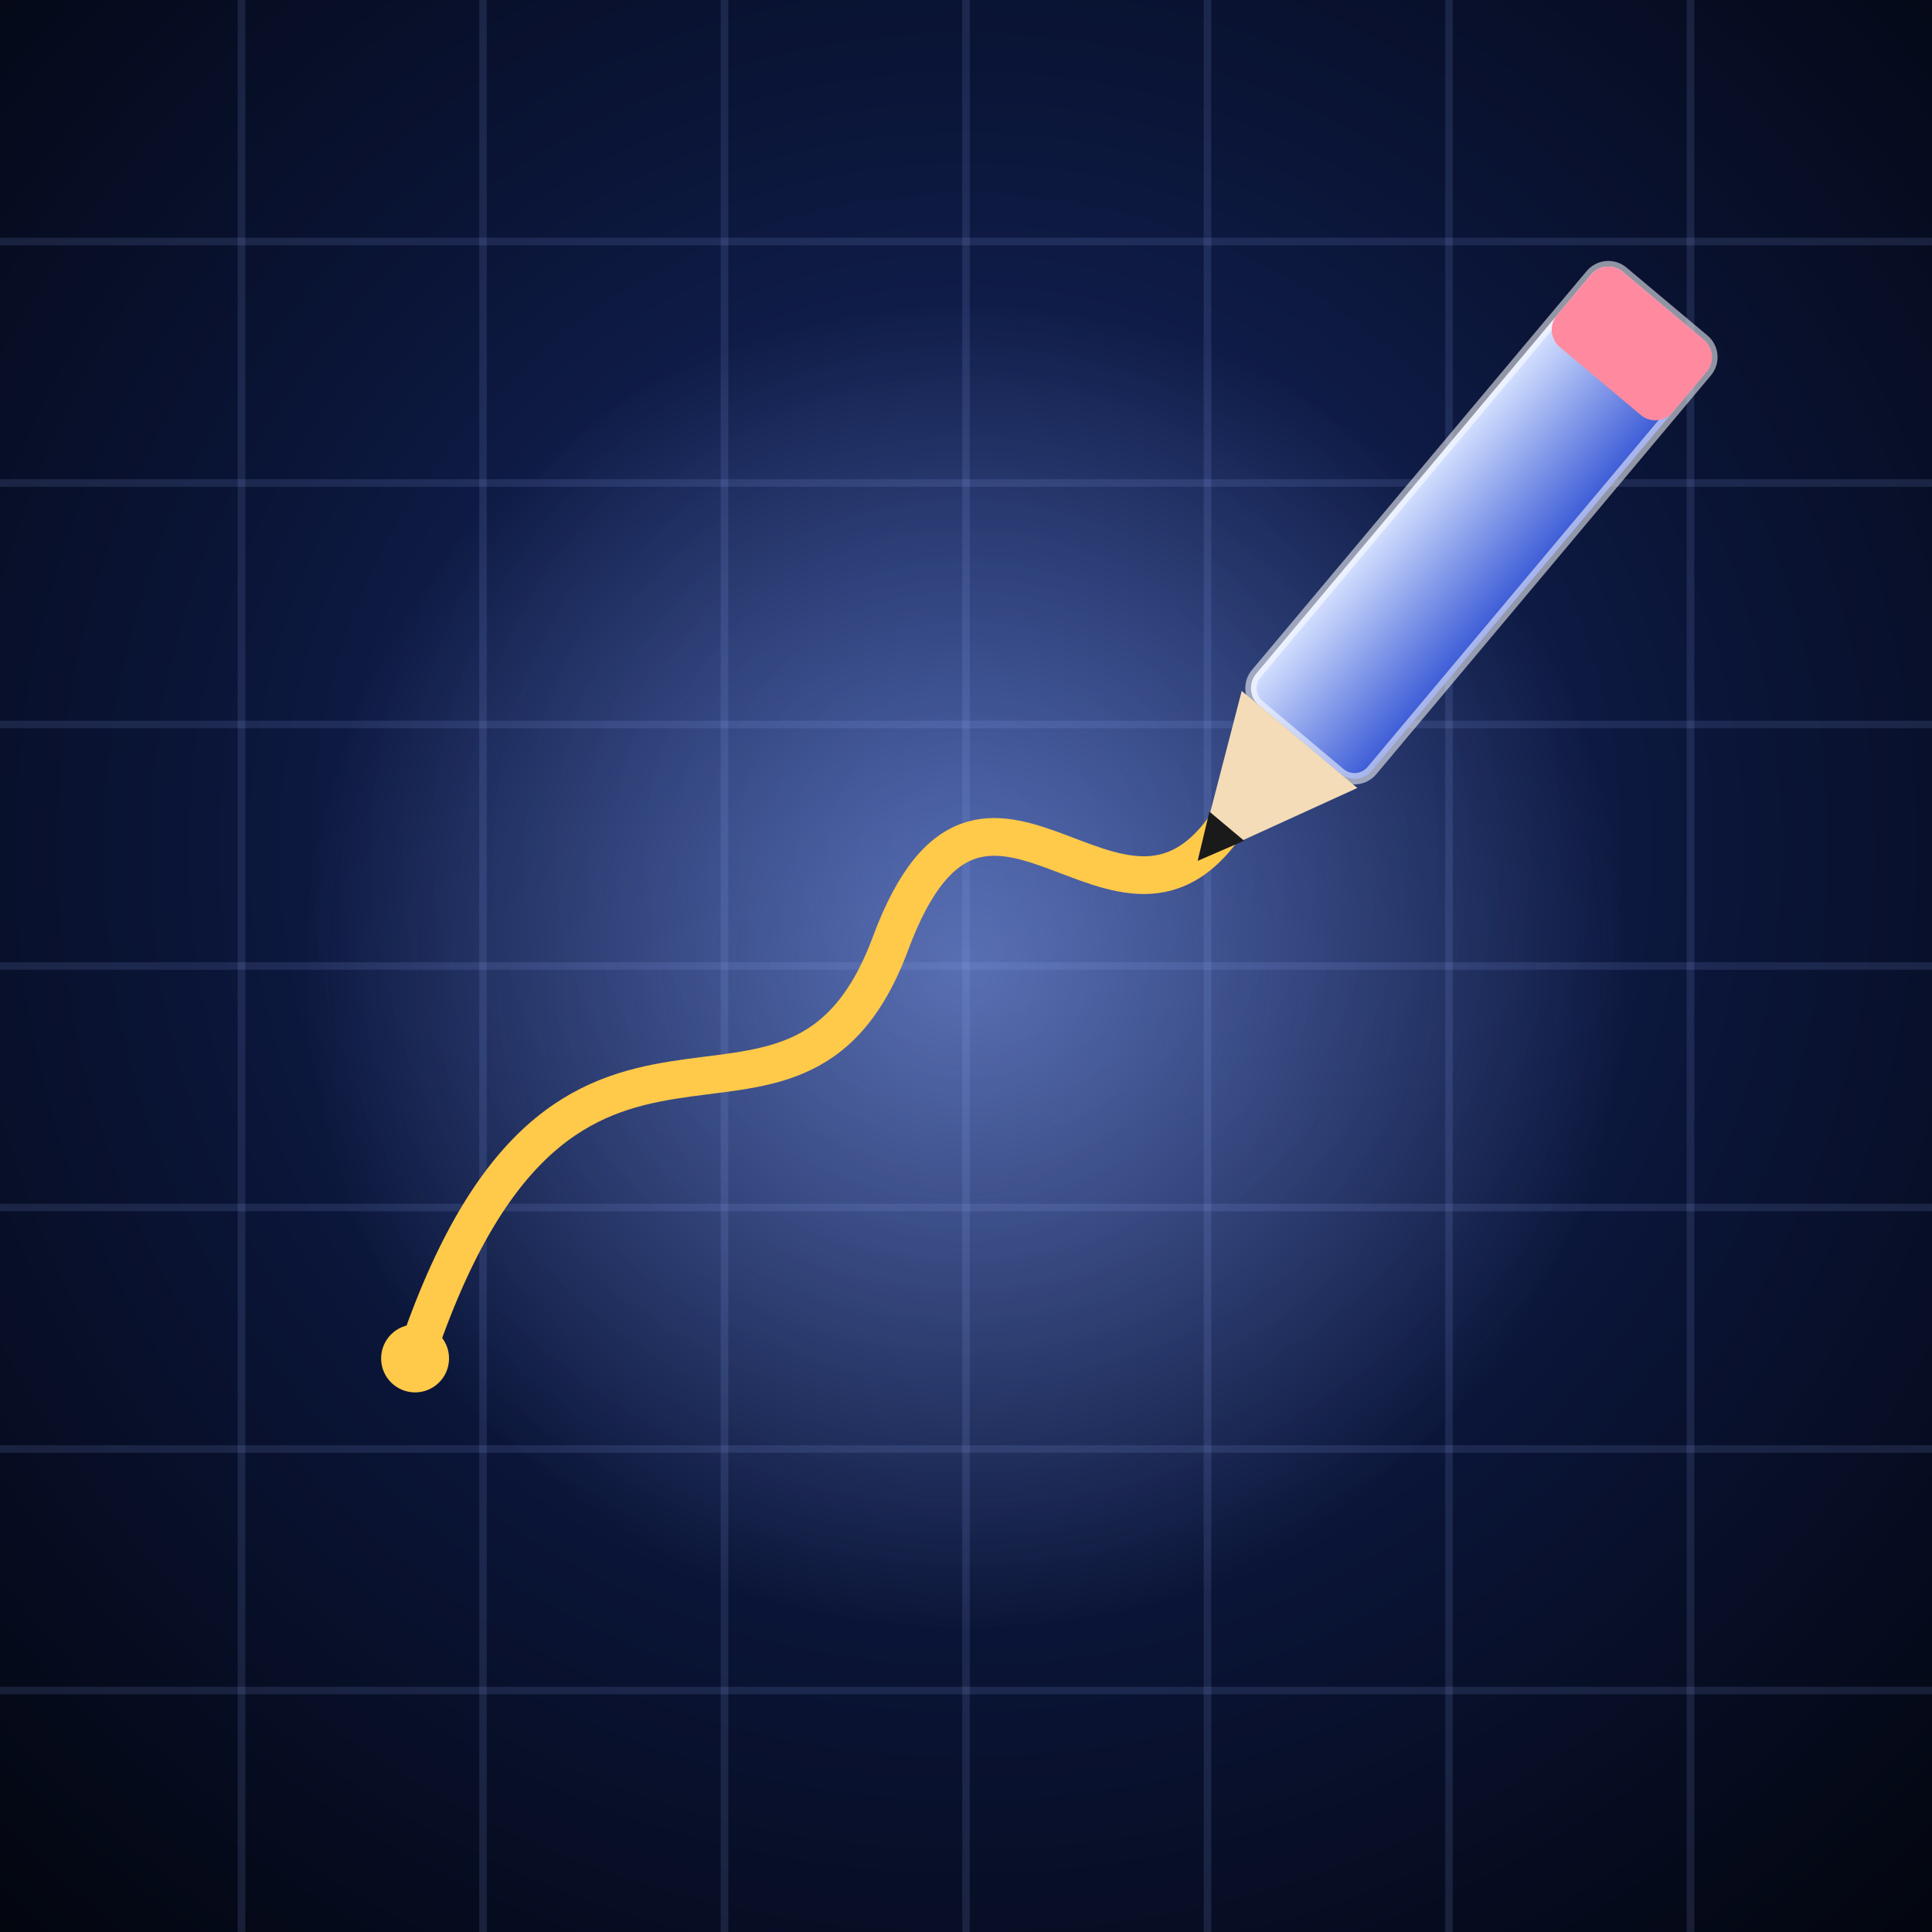
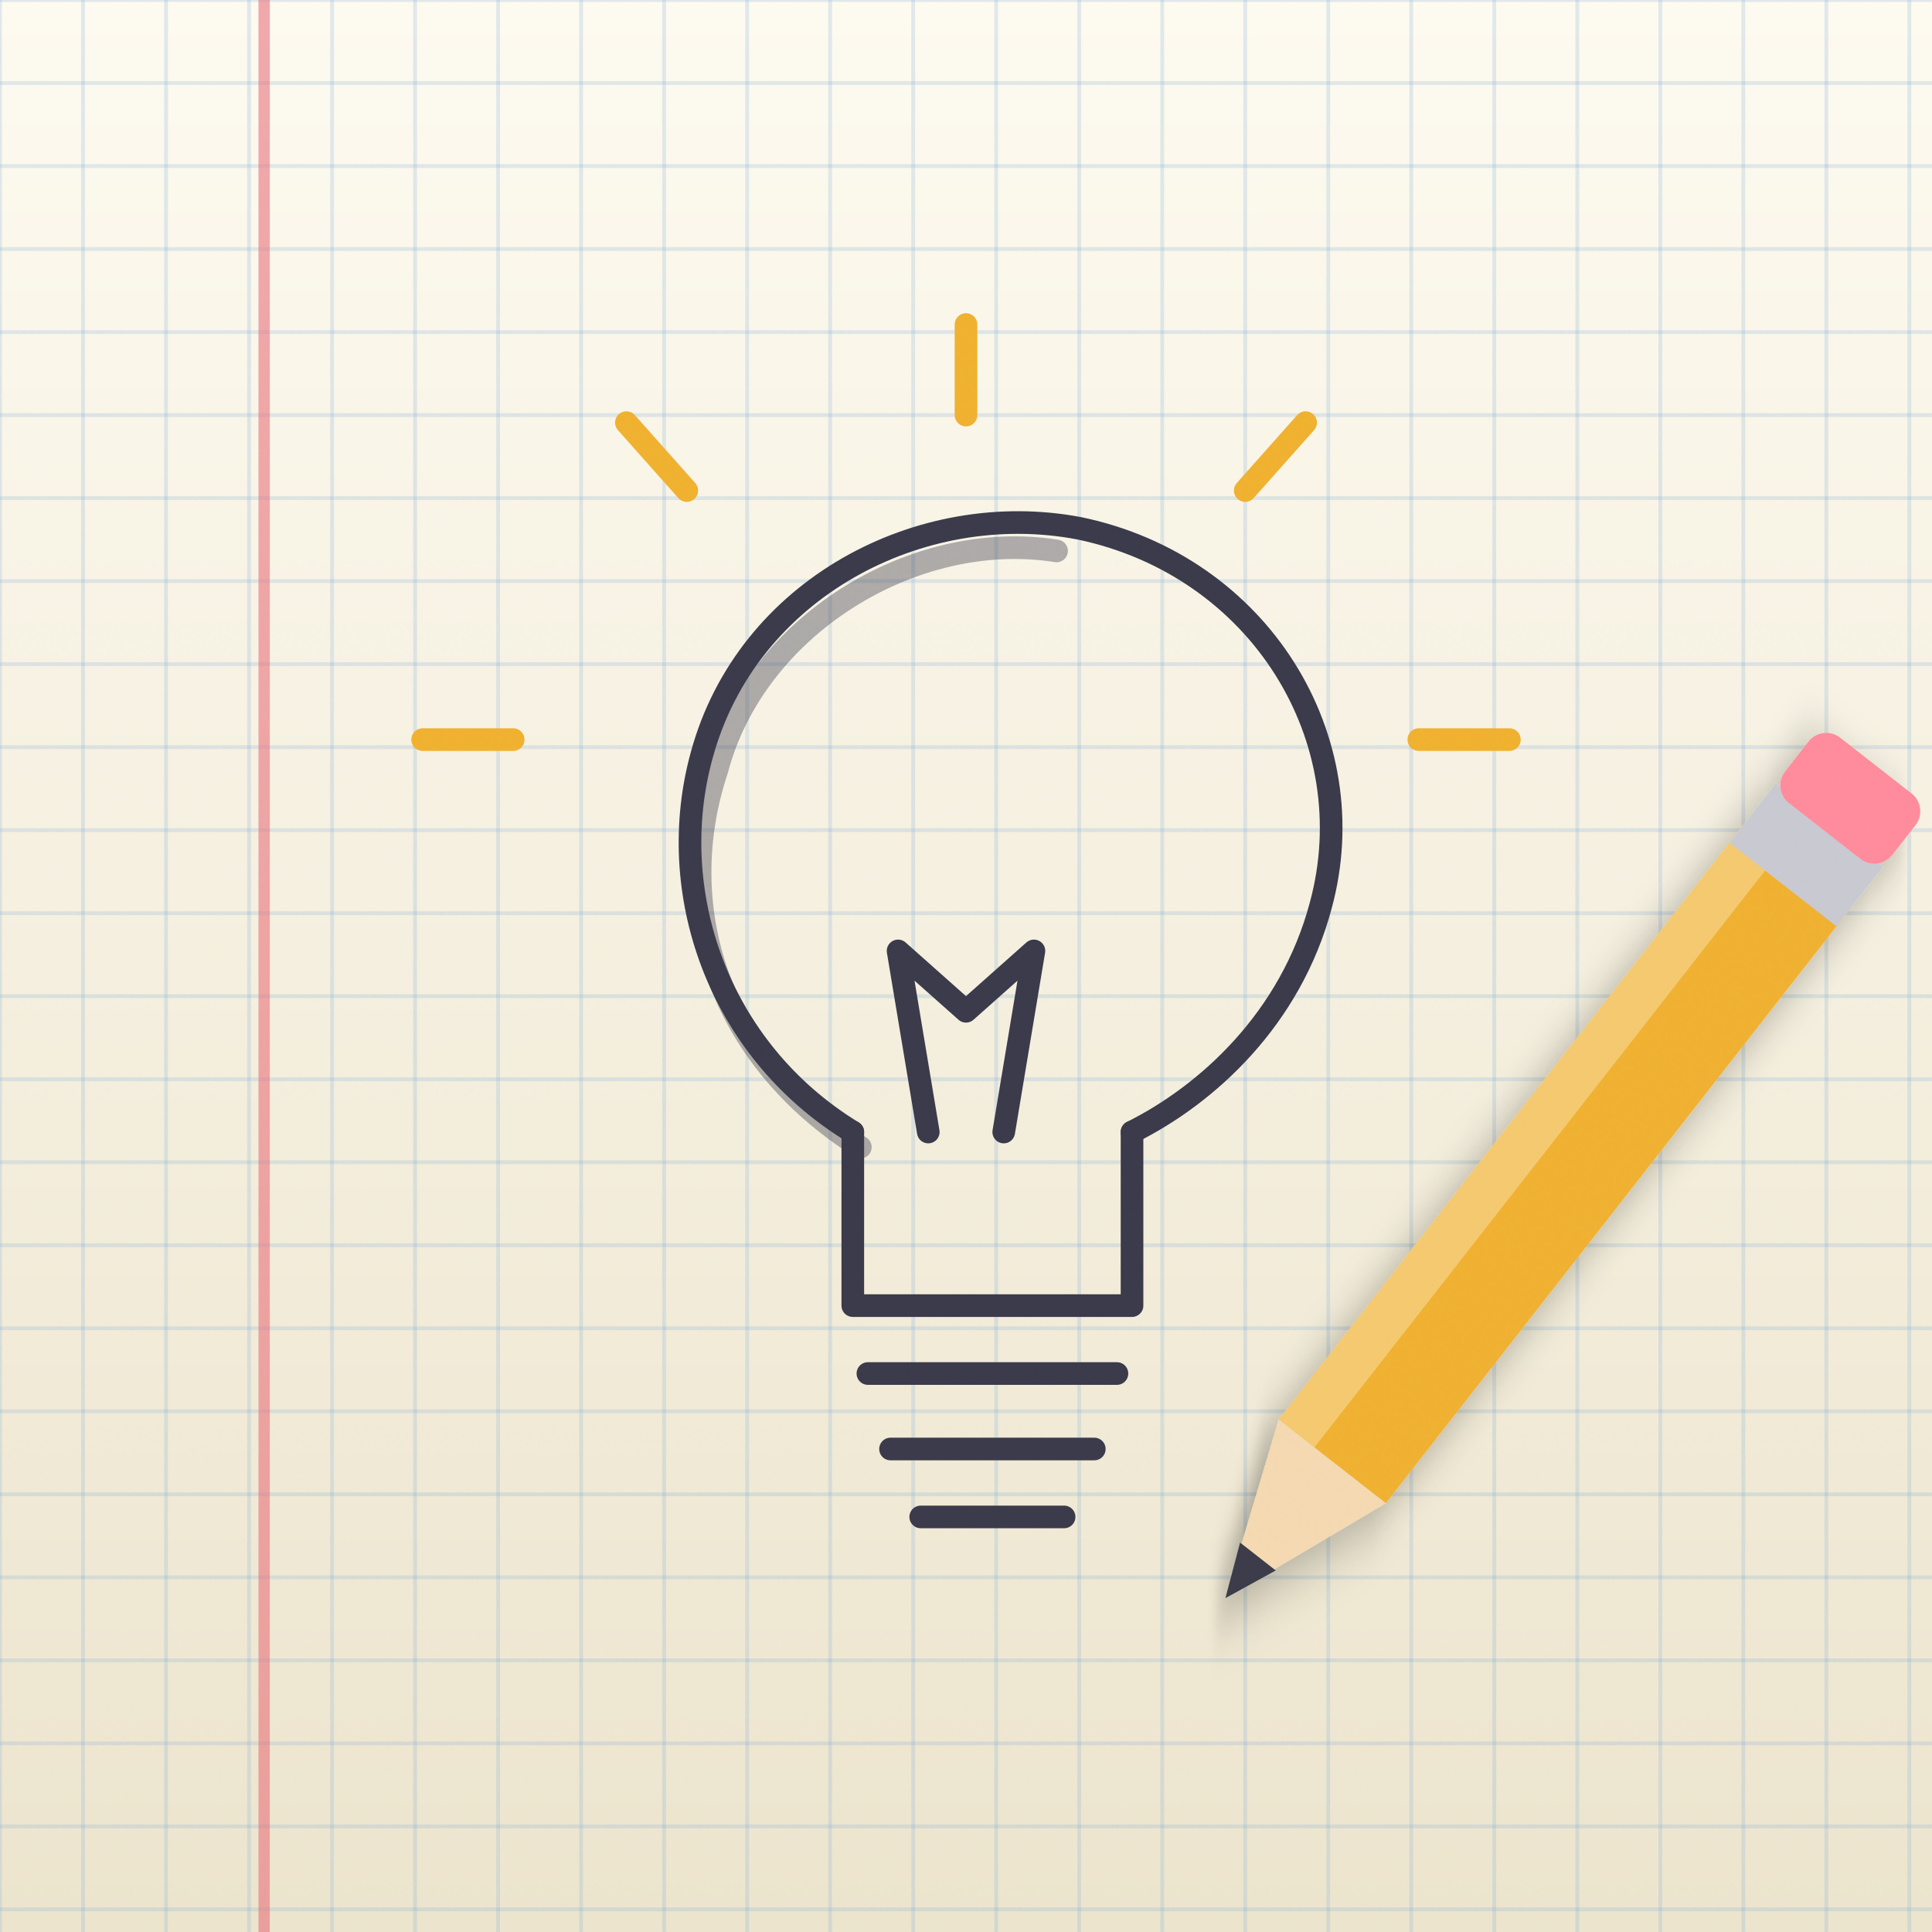
<svg xmlns="http://www.w3.org/2000/svg" viewBox="0 0 512 512">
  <defs>
-     <radialGradient id="bg" cx="50%" cy="44%" r="74%">
-       <stop offset="0" stop-color="#1a2e6e" />
-       <stop offset=".55" stop-color="#0a1436" />
-       <stop offset="1" stop-color="#03060f" />
-     </radialGradient>
-     <radialGradient id="halo" cx="50%" cy="50%" r="50%">
-       <stop offset="0" stop-color="#9ab4ff" stop-opacity=".5" />
-       <stop offset="1" stop-color="#9ab4ff" stop-opacity="0" />
-     </radialGradient>
-     <linearGradient id="pen" x1="0" y1="0" x2="1" y2="0">
-       <stop offset="0" stop-color="#d6e2ff" />
-       <stop offset="1" stop-color="#3a5ad6" />
+     <filter id="grain" x="0" y="0" width="100%" height="100%">
+       <feTurbulence type="fractalNoise" baseFrequency=".85" numOctaves="2" stitchTiles="stitch" />
+       <feColorMatrix values="0 0 0 0 1  0 0 0 0 1  0 0 0 0 1  0 0 0 .55 0" />
+       <feComposite in2="SourceGraphic" operator="in" />
+     </filter>
+     <filter id="sh" x="-30%" y="-30%" width="160%" height="160%">
+       <feDropShadow dx="0" dy="14" stdDeviation="14" flood-color="#000" flood-opacity=".38" />
+     </filter>
+     <filter id="sh2" x="-30%" y="-30%" width="160%" height="160%">
+       <feDropShadow dx="0" dy="6" stdDeviation="6" flood-color="#000" flood-opacity=".3" />
+     </filter>
+     <filter id="glow" x="-50%" y="-50%" width="200%" height="200%">
+       <feGaussianBlur stdDeviation="10" result="b" />
+       <feMerge>
+         <feMergeNode in="b" />
+         <feMergeNode in="SourceGraphic" />
+       </feMerge>
+     </filter>
+     <filter id="blur8">
+       <feGaussianBlur stdDeviation="8" />
+     </filter>
+     <filter id="blur20">
+       <feGaussianBlur stdDeviation="20" />
+     </filter>
+     <linearGradient id="sheen" x1="0" y1="0" x2="0" y2="1">
+       <stop offset="0" stop-color="#fff" stop-opacity=".28" />
+       <stop offset=".5" stop-color="#fff" stop-opacity="0" />
+     </linearGradient>
+     <linearGradient id="sc-bg" x1="0" y1="0" x2="0" y2="1">
+       <stop offset="0" stop-color="#fdfaf0" />
+       <stop offset="1" stop-color="#ece4cc" />
    </linearGradient>
  </defs>
-   <rect width="512" height="512" fill="url(#bg)" />
-   <g fill="none" stroke="#9ab4ff" stroke-opacity=".13" stroke-width="2">
-     <path d="M64 0V512" />
-     <path d="M128 0V512" />
-     <path d="M192 0V512" />
-     <path d="M256 0V512" />
-     <path d="M320 0V512" />
-     <path d="M384 0V512" />
-     <path d="M448 0V512" />
-     <path d="M0 64H512" />
-     <path d="M0 128H512" />
-     <path d="M0 192H512" />
-     <path d="M0 256H512" />
-     <path d="M0 320H512" />
-     <path d="M0 384H512" />
-     <path d="M0 448H512" />
+   <rect width="512" height="512" fill="url(#sc-bg)" />
+   <path d="M0 0V512" stroke="#7aa8d8" stroke-opacity=".22" />
+   <path d="M22 0V512" stroke="#7aa8d8" stroke-opacity=".22" />
+   <path d="M44 0V512" stroke="#7aa8d8" stroke-opacity=".22" />
+   <path d="M66 0V512" stroke="#7aa8d8" stroke-opacity=".22" />
+   <path d="M88 0V512" stroke="#7aa8d8" stroke-opacity=".22" />
+   <path d="M110 0V512" stroke="#7aa8d8" stroke-opacity=".22" />
+   <path d="M132 0V512" stroke="#7aa8d8" stroke-opacity=".22" />
+   <path d="M154 0V512" stroke="#7aa8d8" stroke-opacity=".22" />
+   <path d="M176 0V512" stroke="#7aa8d8" stroke-opacity=".22" />
+   <path d="M198 0V512" stroke="#7aa8d8" stroke-opacity=".22" />
+   <path d="M220 0V512" stroke="#7aa8d8" stroke-opacity=".22" />
+   <path d="M242 0V512" stroke="#7aa8d8" stroke-opacity=".22" />
+   <path d="M264 0V512" stroke="#7aa8d8" stroke-opacity=".22" />
+   <path d="M286 0V512" stroke="#7aa8d8" stroke-opacity=".22" />
+   <path d="M308 0V512" stroke="#7aa8d8" stroke-opacity=".22" />
+   <path d="M330 0V512" stroke="#7aa8d8" stroke-opacity=".22" />
+   <path d="M352 0V512" stroke="#7aa8d8" stroke-opacity=".22" />
+   <path d="M374 0V512" stroke="#7aa8d8" stroke-opacity=".22" />
+   <path d="M396 0V512" stroke="#7aa8d8" stroke-opacity=".22" />
+   <path d="M418 0V512" stroke="#7aa8d8" stroke-opacity=".22" />
+   <path d="M440 0V512" stroke="#7aa8d8" stroke-opacity=".22" />
+   <path d="M462 0V512" stroke="#7aa8d8" stroke-opacity=".22" />
+   <path d="M484 0V512" stroke="#7aa8d8" stroke-opacity=".22" />
+   <path d="M506 0V512" stroke="#7aa8d8" stroke-opacity=".22" />
+   <path d="M0 0H512" stroke="#7aa8d8" stroke-opacity=".22" />
+   <path d="M0 22H512" stroke="#7aa8d8" stroke-opacity=".22" />
+   <path d="M0 44H512" stroke="#7aa8d8" stroke-opacity=".22" />
+   <path d="M0 66H512" stroke="#7aa8d8" stroke-opacity=".22" />
+   <path d="M0 88H512" stroke="#7aa8d8" stroke-opacity=".22" />
+   <path d="M0 110H512" stroke="#7aa8d8" stroke-opacity=".22" />
+   <path d="M0 132H512" stroke="#7aa8d8" stroke-opacity=".22" />
+   <path d="M0 154H512" stroke="#7aa8d8" stroke-opacity=".22" />
+   <path d="M0 176H512" stroke="#7aa8d8" stroke-opacity=".22" />
+   <path d="M0 198H512" stroke="#7aa8d8" stroke-opacity=".22" />
+   <path d="M0 220H512" stroke="#7aa8d8" stroke-opacity=".22" />
+   <path d="M0 242H512" stroke="#7aa8d8" stroke-opacity=".22" />
+   <path d="M0 264H512" stroke="#7aa8d8" stroke-opacity=".22" />
+   <path d="M0 286H512" stroke="#7aa8d8" stroke-opacity=".22" />
+   <path d="M0 308H512" stroke="#7aa8d8" stroke-opacity=".22" />
+   <path d="M0 330H512" stroke="#7aa8d8" stroke-opacity=".22" />
+   <path d="M0 352H512" stroke="#7aa8d8" stroke-opacity=".22" />
+   <path d="M0 374H512" stroke="#7aa8d8" stroke-opacity=".22" />
+   <path d="M0 396H512" stroke="#7aa8d8" stroke-opacity=".22" />
+   <path d="M0 418H512" stroke="#7aa8d8" stroke-opacity=".22" />
+   <path d="M0 440H512" stroke="#7aa8d8" stroke-opacity=".22" />
+   <path d="M0 462H512" stroke="#7aa8d8" stroke-opacity=".22" />
+   <path d="M0 484H512" stroke="#7aa8d8" stroke-opacity=".22" />
+   <path d="M0 506H512" stroke="#7aa8d8" stroke-opacity=".22" />
+   <path d="M70 0V512" stroke="#e8707a" stroke-width="3" opacity=".6" />
+   <g fill="none" stroke="#3a3a4a" stroke-width="6" stroke-linecap="round" stroke-linejoin="round">
+     <path d="M226 300C190 278 176 236 186 200C198 156 244 132 286 140C334 150 362 196 350 240C342 270 320 290 300 300" />
+     <path d="M228 304C190 280 178 240 190 204C200 166 242 140 280 146" opacity=".4" />
+     <path d="M226 300V346H300V300M230 364H296M236 384H290M244 402H282" />
+     <path d="M246 300L238 252 256 268 274 252 266 300" />
  </g>
-   <circle cx="256" cy="256" r="175" fill="url(#halo)" />
-   <path d="M110 360 C150 240 210 320 236 250 C262 180 300 270 330 210" fill="none" stroke="#ffc94a" stroke-width="10" stroke-linecap="round" />
-   <g transform="rotate(40 330 210)">
-     <rect x="312" y="40" width="40" height="150" rx="6" fill="url(#pen)" stroke="#fff" stroke-opacity=".55" stroke-width="3" />
-     <rect x="312" y="40" width="40" height="26" rx="6" fill="#ff8aa0" />
-     <path d="M312 190 L332 232 L352 190Z" fill="#f4dcb8" />
-     <path d="M326 220 L332 232 L338 220Z" fill="#1a1a1a" />
+   <g stroke="#f0b030" stroke-width="6" stroke-linecap="round">
+     <path d="M256 110V86M330 130L346 112M182 130L166 112M376 196H400M136 196H112" />
  </g>
-   <circle cx="110" cy="360" r="9" fill="#ffc94a" />
+   <g transform="rotate(38 390 340)" filter="url(#sh2)">
+     <rect x="372" y="200" width="36" height="200" fill="#f0b030" />
+     <rect x="372" y="200" width="12" height="200" fill="#fff" opacity=".3" />
+     <rect x="372" y="186" width="36" height="20" fill="#c8c8d0" />
+     <rect x="372" y="166" width="36" height="22" rx="6" fill="#ff8a9a" />
+     <path d="M372 400L390 446 408 400Z" fill="#f4d8b0" />
+     <path d="M384 432L390 446 396 432Z" fill="#3a3a4a" />
+   </g>
+   <rect width="512" height="512" fill="#808080" filter="url(#grain)" opacity="0.06" style="mix-blend-mode:overlay" />
</svg>
